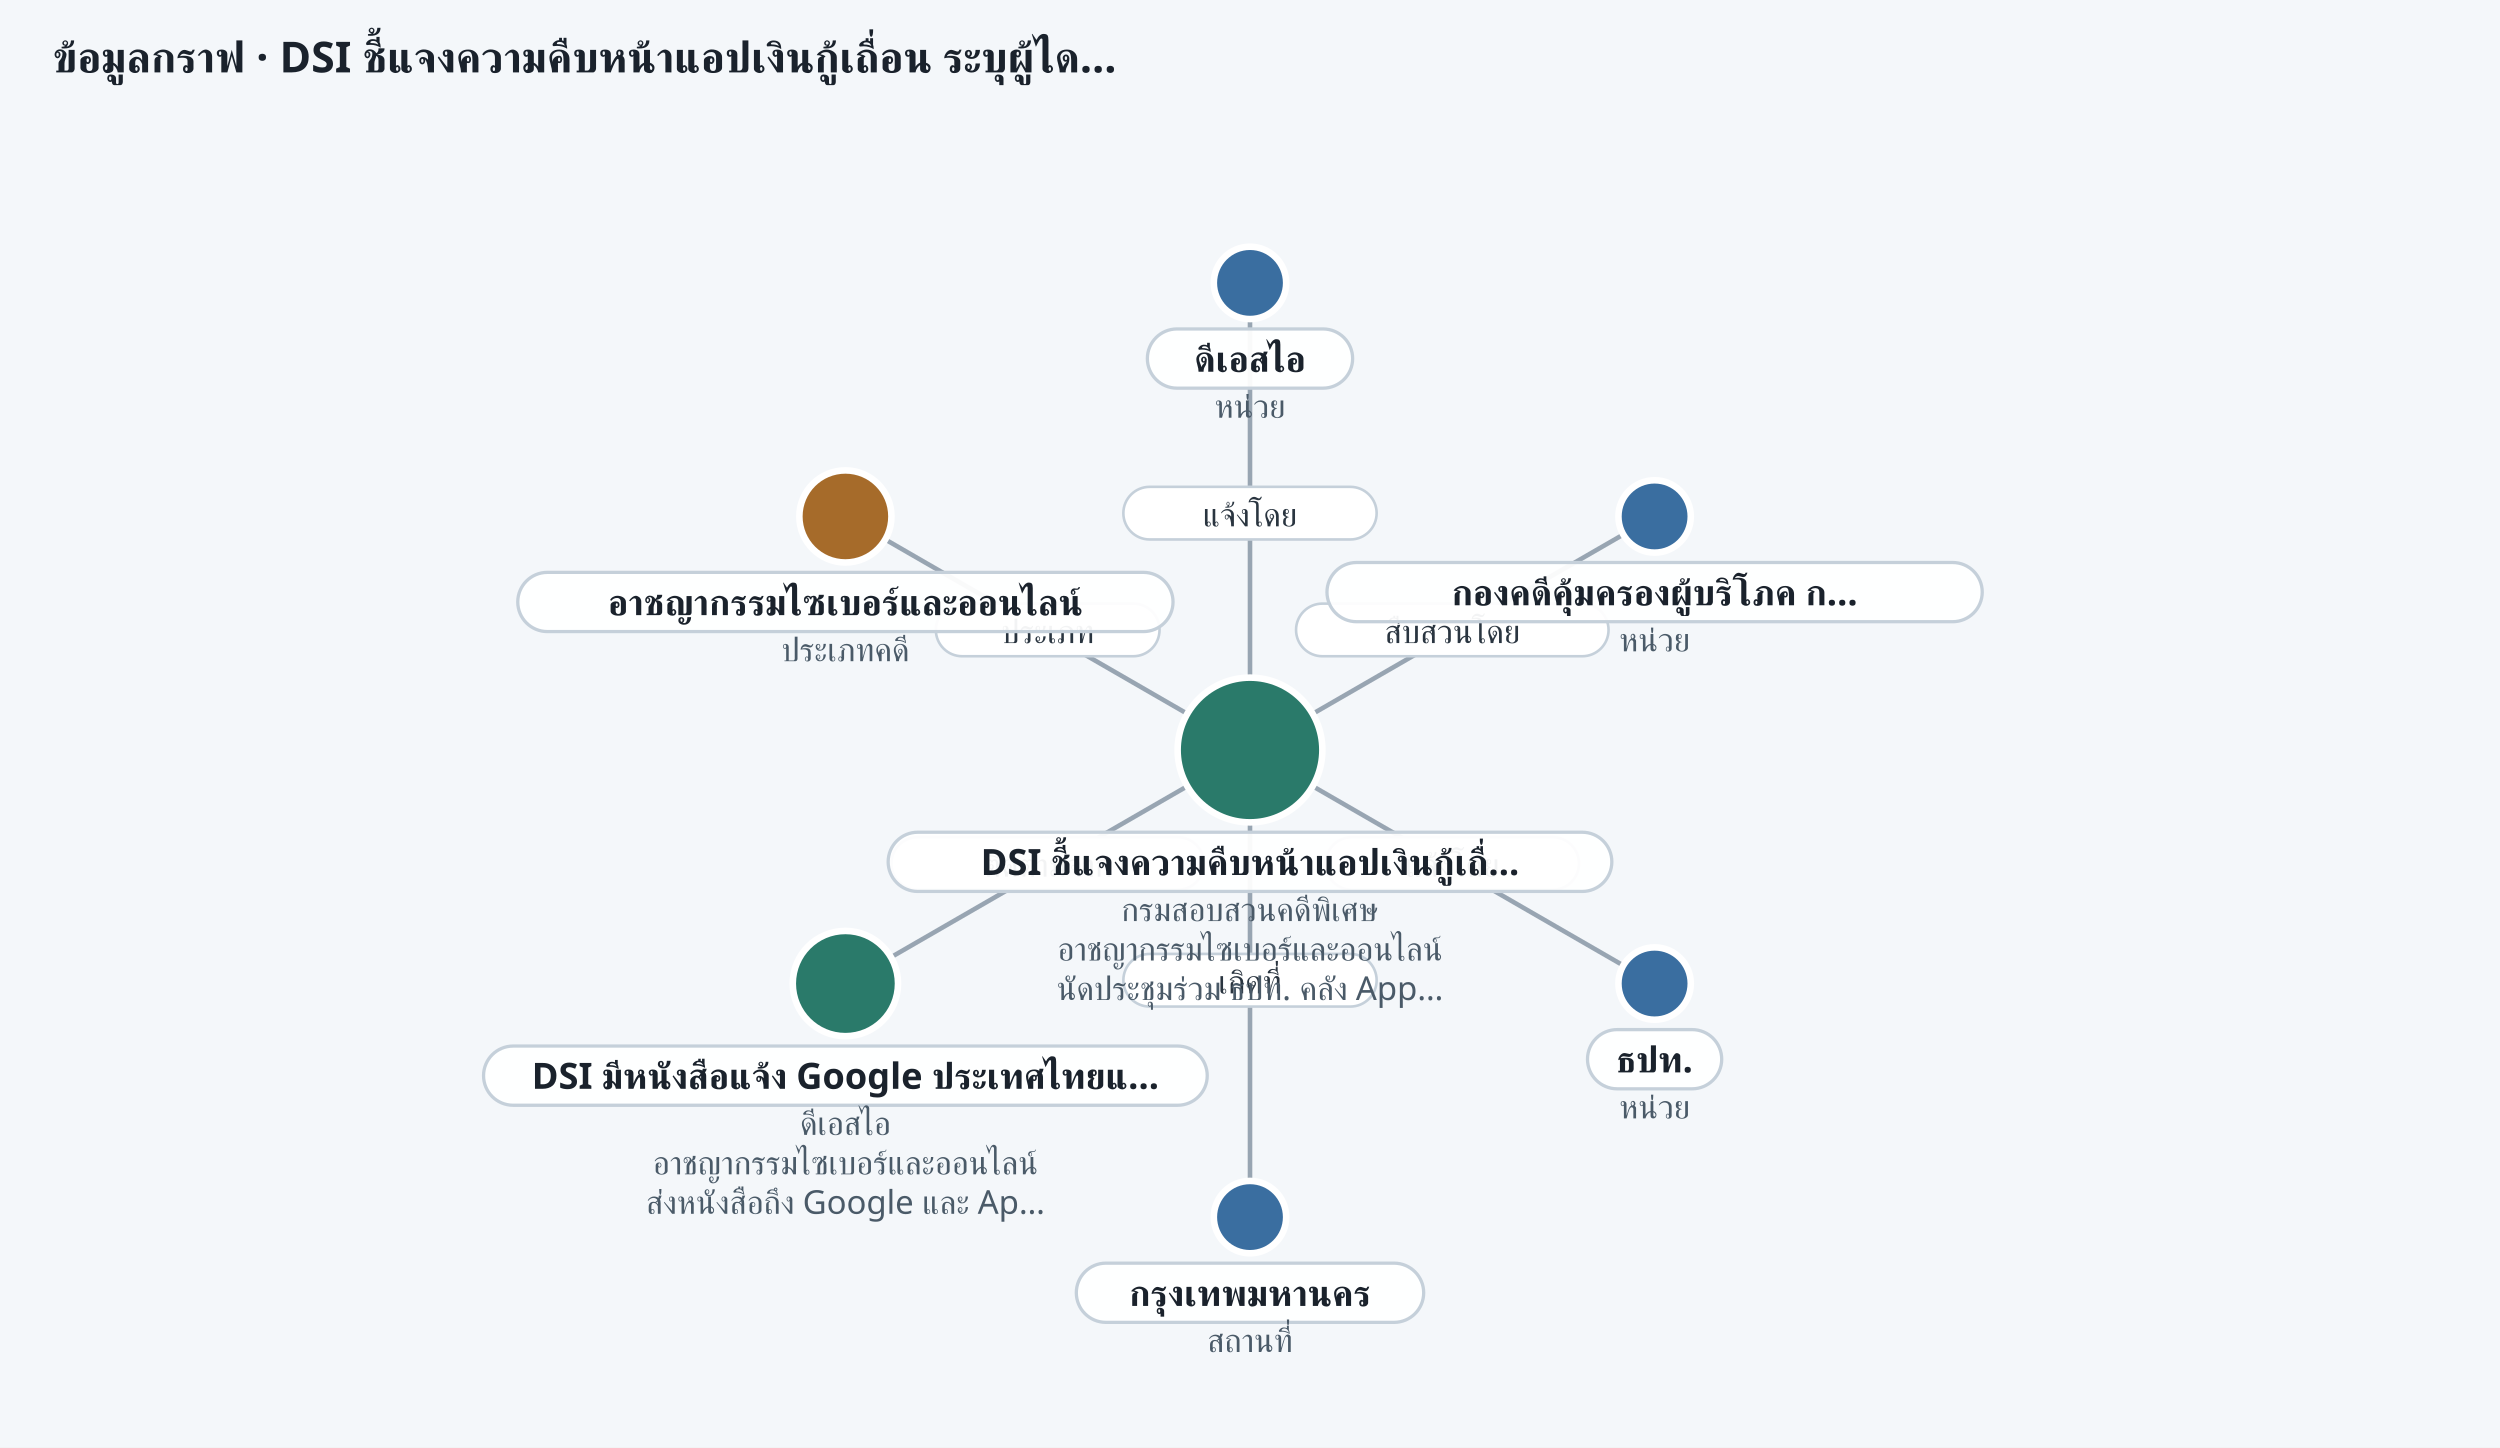
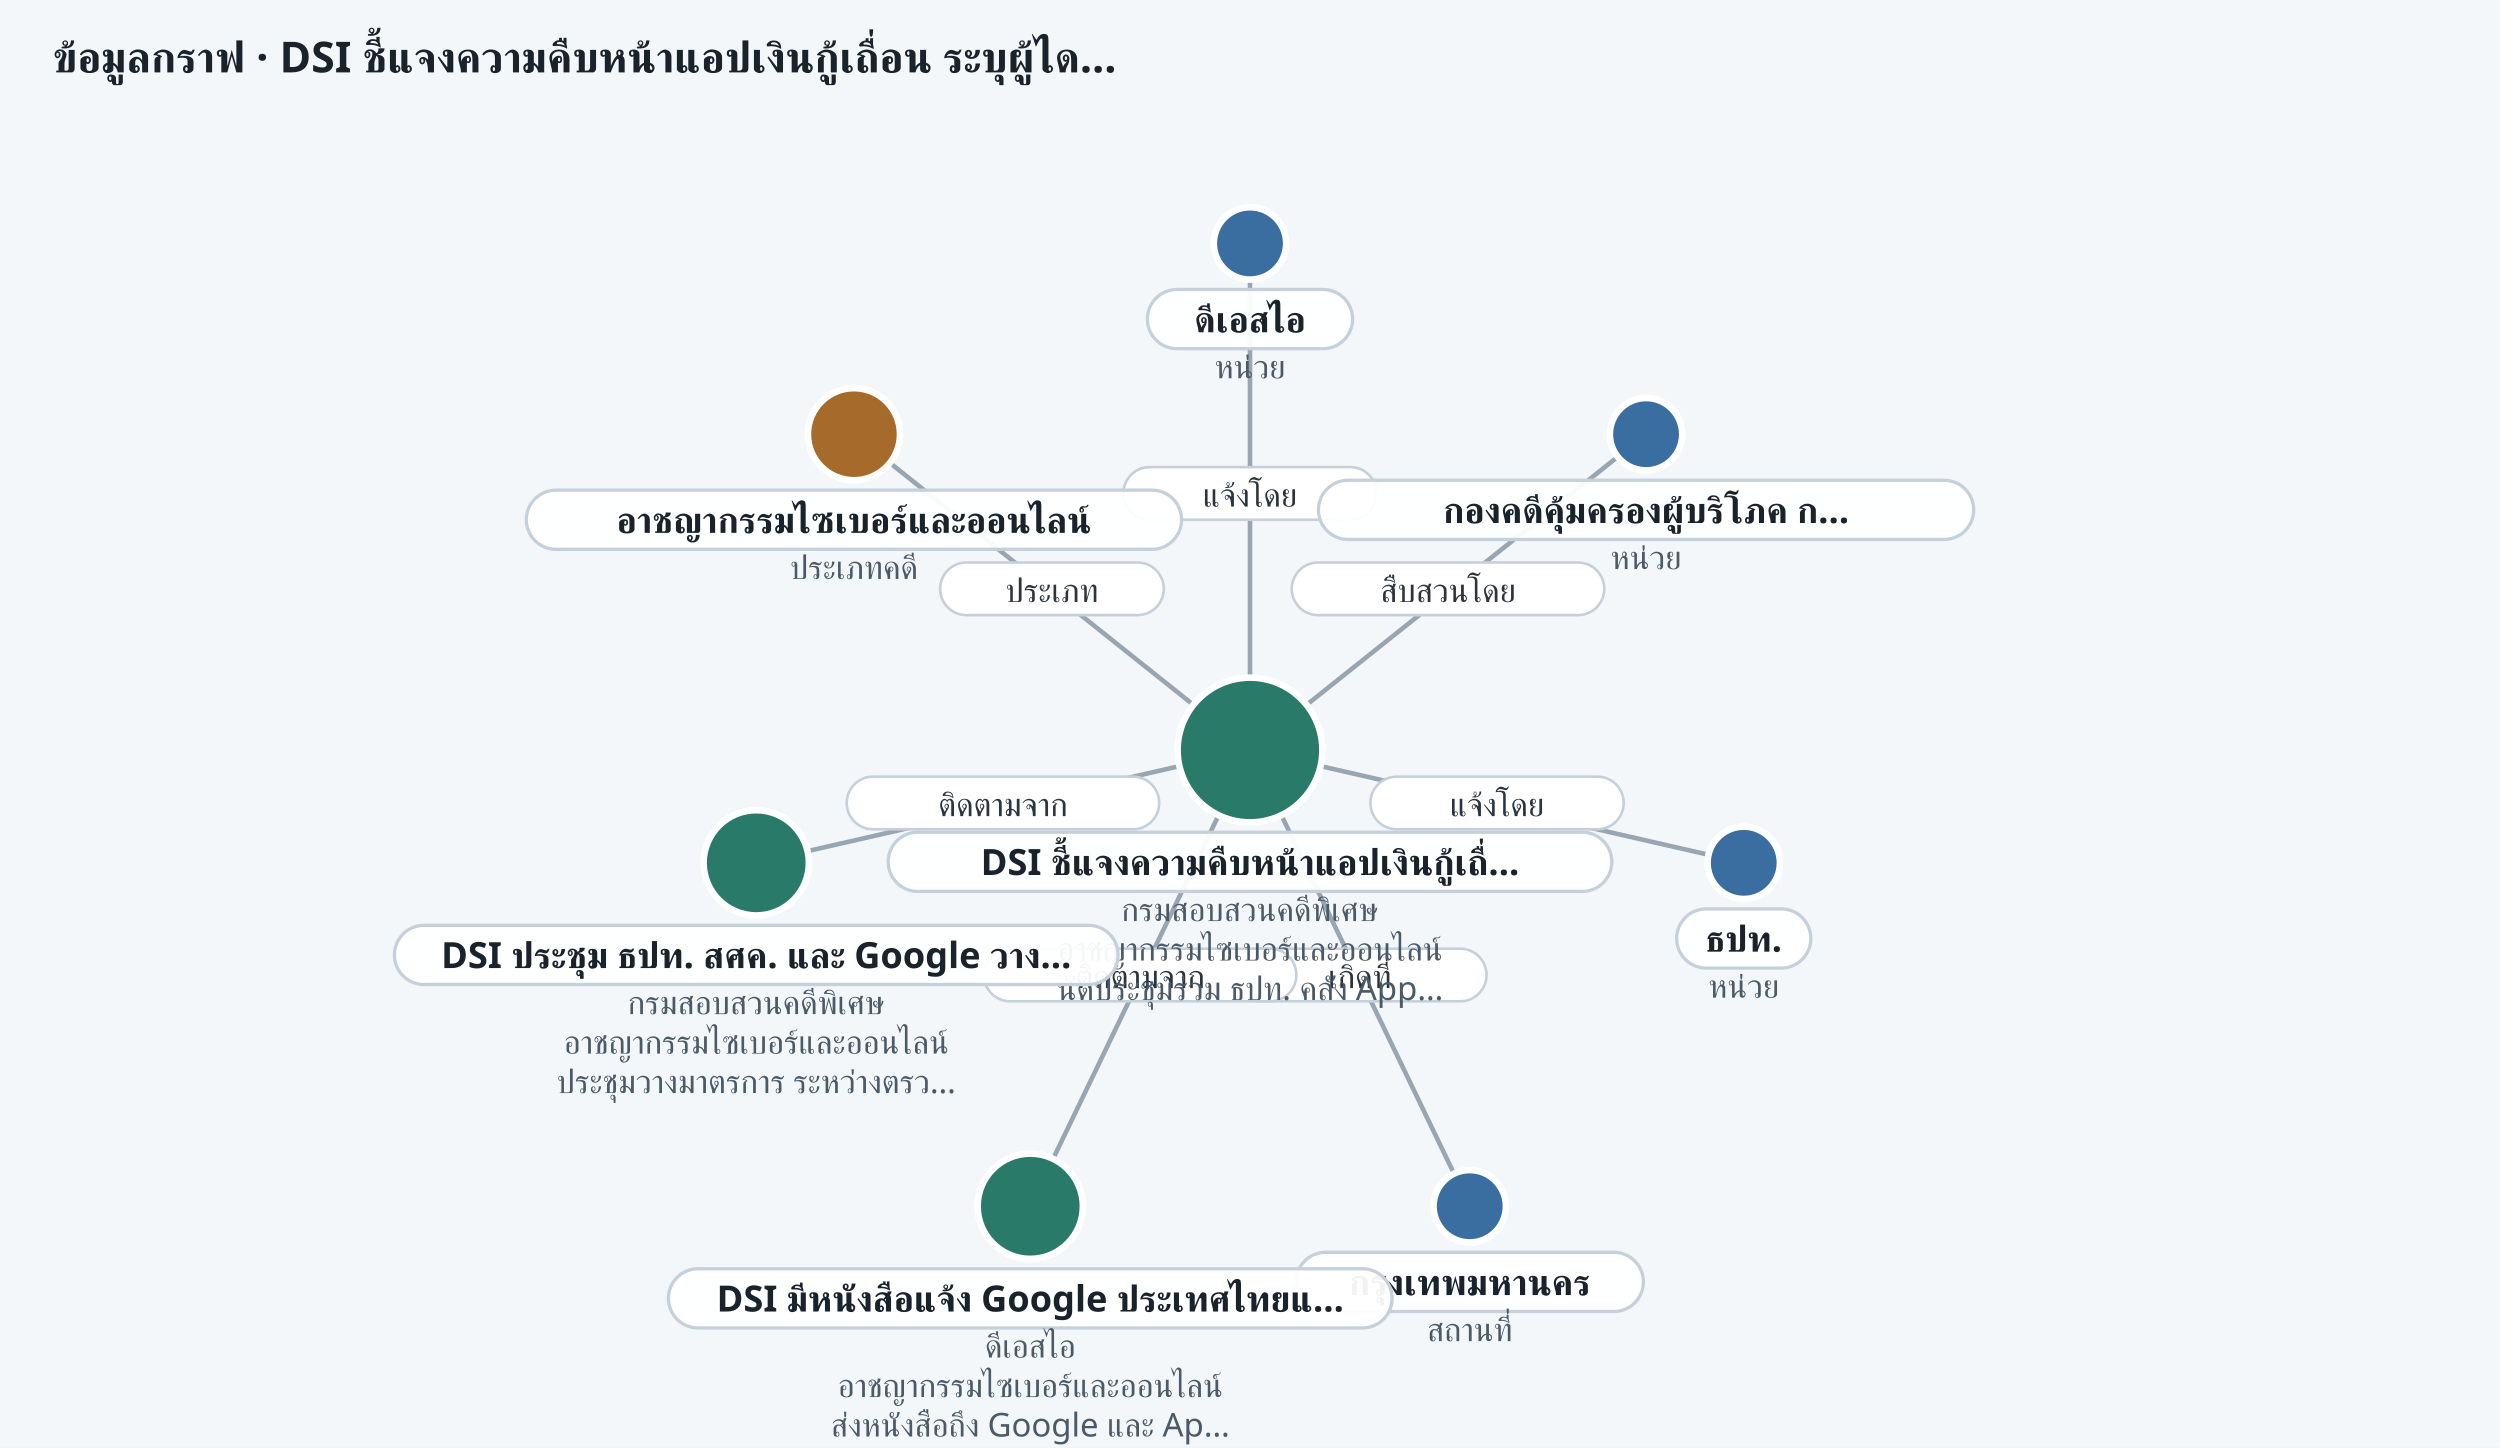
<svg xmlns="http://www.w3.org/2000/svg" width="760" height="440" viewBox="0 0 760 440" role="img" aria-label="ego graph 20261115-cyber-03">
  <rect width="100%" height="100%" fill="#f4f7fa" />
  <text x="16" y="22" font-size="13" font-weight="700" fill="#1a222c" font-family="Sarabun, Anuphan, sans-serif">ข้อมูลกราฟ · DSI ชี้แจงความคืบหน้าแอปเงินกู้เถื่อน ระบุผู้ได…</text>
-   <line x1="380.0" y1="228.0" x2="380.0" y2="86.0" stroke="#7a8a9a" stroke-width="1.4" opacity="0.75" />
-   <rect x="341.5" y="148.0" width="77.0" height="16" rx="8" fill="#fff" stroke="#c5d0da" stroke-width="0.8" />
-   <text x="380.0" y="160.0" text-anchor="middle" font-size="10" fill="#2a3540" font-family="Sarabun, Anuphan, sans-serif">แจ้งโดย</text>
-   <line x1="380.0" y1="228.0" x2="503.0" y2="157.0" stroke="#7a8a9a" stroke-width="1.4" opacity="0.75" />
-   <rect x="394.0" y="183.5" width="95.0" height="16" rx="8" fill="#fff" stroke="#c5d0da" stroke-width="0.8" />
-   <text x="441.5" y="195.5" text-anchor="middle" font-size="10" fill="#2a3540" font-family="Sarabun, Anuphan, sans-serif">สืบสวนโดย</text>
-   <line x1="380.0" y1="228.0" x2="503.0" y2="299.0" stroke="#7a8a9a" stroke-width="1.4" opacity="0.75" />
-   <rect x="403.0" y="254.5" width="77.0" height="16" rx="8" fill="#fff" stroke="#c5d0da" stroke-width="0.8" />
-   <text x="441.5" y="266.5" text-anchor="middle" font-size="10" fill="#2a3540" font-family="Sarabun, Anuphan, sans-serif">แจ้งโดย</text>
-   <line x1="380.0" y1="228.0" x2="380.0" y2="370.0" stroke="#7a8a9a" stroke-width="1.4" opacity="0.75" />
-   <rect x="341.5" y="290.0" width="77.0" height="16" rx="8" fill="#fff" stroke="#c5d0da" stroke-width="0.8" />
-   <text x="380.0" y="302.0" text-anchor="middle" font-size="10" fill="#2a3540" font-family="Sarabun, Anuphan, sans-serif">เกิดที่</text>
-   <line x1="380.0" y1="228.0" x2="257.0" y2="299.0" stroke="#7a8a9a" stroke-width="1.4" opacity="0.75" />
-   <rect x="271.0" y="254.5" width="95.0" height="16" rx="8" fill="#fff" stroke="#c5d0da" stroke-width="0.8" />
-   <text x="318.5" y="266.5" text-anchor="middle" font-size="10" fill="#2a3540" font-family="Sarabun, Anuphan, sans-serif">ติดตามจาก</text>
-   <line x1="380.0" y1="228.0" x2="257.0" y2="157.0" stroke="#7a8a9a" stroke-width="1.4" opacity="0.75" />
-   <rect x="284.5" y="183.5" width="68.0" height="16" rx="8" fill="#fff" stroke="#c5d0da" stroke-width="0.8" />
-   <text x="318.5" y="195.5" text-anchor="middle" font-size="10" fill="#2a3540" font-family="Sarabun, Anuphan, sans-serif">ประเภท</text>
+   <line x1="380.0" y1="228.0" x2="380.0" y2="74.0" stroke="#7a8a9a" stroke-width="1.4" opacity="0.75" />
+   <rect x="341.5" y="142.0" width="77.0" height="16" rx="8" fill="#fff" stroke="#c5d0da" stroke-width="0.8" />
+   <text x="380.0" y="154.0" text-anchor="middle" font-size="10" fill="#2a3540" font-family="Sarabun, Anuphan, sans-serif">แจ้งโดย</text>
+   <line x1="380.0" y1="228.0" x2="500.4" y2="132.0" stroke="#7a8a9a" stroke-width="1.4" opacity="0.75" />
+   <rect x="392.7" y="171.0" width="95.0" height="16" rx="8" fill="#fff" stroke="#c5d0da" stroke-width="0.8" />
+   <text x="440.2" y="183.0" text-anchor="middle" font-size="10" fill="#2a3540" font-family="Sarabun, Anuphan, sans-serif">สืบสวนโดย</text>
+   <line x1="380.0" y1="228.0" x2="530.1" y2="262.3" stroke="#7a8a9a" stroke-width="1.4" opacity="0.75" />
+   <rect x="416.6" y="236.1" width="77.0" height="16" rx="8" fill="#fff" stroke="#c5d0da" stroke-width="0.8" />
+   <text x="455.1" y="248.1" text-anchor="middle" font-size="10" fill="#2a3540" font-family="Sarabun, Anuphan, sans-serif">แจ้งโดย</text>
+   <line x1="380.0" y1="228.0" x2="446.8" y2="366.7" stroke="#7a8a9a" stroke-width="1.4" opacity="0.75" />
+   <rect x="374.9" y="288.4" width="77.0" height="16" rx="8" fill="#fff" stroke="#c5d0da" stroke-width="0.8" />
+   <text x="413.4" y="300.4" text-anchor="middle" font-size="10" fill="#2a3540" font-family="Sarabun, Anuphan, sans-serif">เกิดที่</text>
+   <line x1="380.0" y1="228.0" x2="313.2" y2="366.7" stroke="#7a8a9a" stroke-width="1.4" opacity="0.75" />
+   <rect x="299.1" y="288.4" width="95.0" height="16" rx="8" fill="#fff" stroke="#c5d0da" stroke-width="0.8" />
+   <text x="346.6" y="300.4" text-anchor="middle" font-size="10" fill="#2a3540" font-family="Sarabun, Anuphan, sans-serif">ติดตามจาก</text>
+   <line x1="229.9" y1="262.3" x2="380.0" y2="228.0" stroke="#7a8a9a" stroke-width="1.4" opacity="0.75" />
+   <rect x="257.4" y="236.1" width="95.0" height="16" rx="8" fill="#fff" stroke="#c5d0da" stroke-width="0.8" />
+   <text x="304.9" y="248.1" text-anchor="middle" font-size="10" fill="#2a3540" font-family="Sarabun, Anuphan, sans-serif">ติดตามจาก</text>
+   <line x1="380.0" y1="228.0" x2="259.6" y2="132.0" stroke="#7a8a9a" stroke-width="1.4" opacity="0.75" />
+   <rect x="285.8" y="171.0" width="68.0" height="16" rx="8" fill="#fff" stroke="#c5d0da" stroke-width="0.8" />
+   <text x="319.8" y="183.0" text-anchor="middle" font-size="10" fill="#2a3540" font-family="Sarabun, Anuphan, sans-serif">ประเภท</text>
  <circle cx="380.0" cy="228.0" r="22" fill="#2a7a6a" stroke="#fff" stroke-width="2" />
  <rect x="270.0" y="253.0" width="220.0" height="18" rx="9" fill="rgba(255,255,255,0.94)" stroke="#c5d0da" />
  <text x="380.0" y="266.0" text-anchor="middle" font-size="11" font-weight="600" fill="#1a222c" font-family="Sarabun, Anuphan, sans-serif">DSI ชี้แจงความคืบหน้าแอปเงินกู้เถื่…</text>
  <text x="380.0" y="280.0" text-anchor="middle" font-size="10" fill="#4a5a68" font-family="Sarabun, Anuphan, sans-serif">กรมสอบสวนคดีพิเศษ</text>
  <text x="380.0" y="292.0" text-anchor="middle" font-size="10" fill="#4a5a68" font-family="Sarabun, Anuphan, sans-serif">อาชญากรรมไซเบอร์และออนไลน์</text>
  <text x="380.0" y="304.0" text-anchor="middle" font-size="10" fill="#4a5a68" font-family="Sarabun, Anuphan, sans-serif">นัดประชุมร่วม ธปท. คลัง App…</text>
-   <circle cx="380.0" cy="86.0" r="11" fill="#3a6ea0" stroke="#fff" stroke-width="2" />
-   <rect x="348.8" y="100.0" width="62.4" height="18" rx="9" fill="rgba(255,255,255,0.94)" stroke="#c5d0da" />
-   <text x="380.0" y="113.0" text-anchor="middle" font-size="11" font-weight="600" fill="#1a222c" font-family="Sarabun, Anuphan, sans-serif">ดีเอสไอ</text>
-   <text x="380.0" y="127.0" text-anchor="middle" font-size="10" fill="#4a5a68" font-family="Sarabun, Anuphan, sans-serif">หน่วย</text>
-   <circle cx="503.0" cy="157.0" r="11" fill="#3a6ea0" stroke="#fff" stroke-width="2" />
-   <rect x="403.4" y="171.0" width="199.2" height="18" rx="9" fill="rgba(255,255,255,0.94)" stroke="#c5d0da" />
-   <text x="503.0" y="184.0" text-anchor="middle" font-size="11" font-weight="600" fill="#1a222c" font-family="Sarabun, Anuphan, sans-serif">กองคดีคุ้มครองผู้บริโภค ก…</text>
-   <text x="503.0" y="198.0" text-anchor="middle" font-size="10" fill="#4a5a68" font-family="Sarabun, Anuphan, sans-serif">หน่วย</text>
-   <circle cx="503.0" cy="299.0" r="11" fill="#3a6ea0" stroke="#fff" stroke-width="2" />
-   <rect x="482.6" y="313.0" width="40.8" height="18" rx="9" fill="rgba(255,255,255,0.94)" stroke="#c5d0da" />
-   <text x="503.0" y="326.0" text-anchor="middle" font-size="11" font-weight="600" fill="#1a222c" font-family="Sarabun, Anuphan, sans-serif">ธปท.</text>
-   <text x="503.0" y="340.0" text-anchor="middle" font-size="10" fill="#4a5a68" font-family="Sarabun, Anuphan, sans-serif">หน่วย</text>
-   <circle cx="380.0" cy="370.0" r="11" fill="#3a6ea0" stroke="#fff" stroke-width="2" />
-   <rect x="327.2" y="384.0" width="105.6" height="18" rx="9" fill="rgba(255,255,255,0.94)" stroke="#c5d0da" />
-   <text x="380.0" y="397.0" text-anchor="middle" font-size="11" font-weight="600" fill="#1a222c" font-family="Sarabun, Anuphan, sans-serif">กรุงเทพมหานคร</text>
-   <text x="380.0" y="411.0" text-anchor="middle" font-size="10" fill="#4a5a68" font-family="Sarabun, Anuphan, sans-serif">สถานที่</text>
-   <circle cx="257.0" cy="299.0" r="16" fill="#2a7a6a" stroke="#fff" stroke-width="2" />
-   <rect x="147.0" y="318.0" width="220.0" height="18" rx="9" fill="rgba(255,255,255,0.94)" stroke="#c5d0da" />
-   <text x="257.0" y="331.0" text-anchor="middle" font-size="11" font-weight="600" fill="#1a222c" font-family="Sarabun, Anuphan, sans-serif">DSI มีหนังสือแจ้ง Google ประเทศไทยแ…</text>
-   <text x="257.0" y="345.0" text-anchor="middle" font-size="10" fill="#4a5a68" font-family="Sarabun, Anuphan, sans-serif">ดีเอสไอ</text>
-   <text x="257.0" y="357.0" text-anchor="middle" font-size="10" fill="#4a5a68" font-family="Sarabun, Anuphan, sans-serif">อาชญากรรมไซเบอร์และออนไลน์</text>
-   <text x="257.0" y="369.0" text-anchor="middle" font-size="10" fill="#4a5a68" font-family="Sarabun, Anuphan, sans-serif">ส่งหนังสือถึง Google และ Ap…</text>
-   <circle cx="257.0" cy="157.0" r="14" fill="#a66b2a" stroke="#fff" stroke-width="2" />
-   <rect x="157.4" y="174.0" width="199.2" height="18" rx="9" fill="rgba(255,255,255,0.94)" stroke="#c5d0da" />
-   <text x="257.0" y="187.0" text-anchor="middle" font-size="11" font-weight="600" fill="#1a222c" font-family="Sarabun, Anuphan, sans-serif">อาชญากรรมไซเบอร์และออนไลน์</text>
-   <text x="257.0" y="201.0" text-anchor="middle" font-size="10" fill="#4a5a68" font-family="Sarabun, Anuphan, sans-serif">ประเภทคดี</text>
+   <circle cx="380.0" cy="74.0" r="11" fill="#3a6ea0" stroke="#fff" stroke-width="2" />
+   <rect x="348.8" y="88.0" width="62.4" height="18" rx="9" fill="rgba(255,255,255,0.94)" stroke="#c5d0da" />
+   <text x="380.0" y="101.0" text-anchor="middle" font-size="11" font-weight="600" fill="#1a222c" font-family="Sarabun, Anuphan, sans-serif">ดีเอสไอ</text>
+   <text x="380.0" y="115.0" text-anchor="middle" font-size="10" fill="#4a5a68" font-family="Sarabun, Anuphan, sans-serif">หน่วย</text>
+   <circle cx="500.4" cy="132.0" r="11" fill="#3a6ea0" stroke="#fff" stroke-width="2" />
+   <rect x="400.8" y="146.0" width="199.2" height="18" rx="9" fill="rgba(255,255,255,0.94)" stroke="#c5d0da" />
+   <text x="500.4" y="159.0" text-anchor="middle" font-size="11" font-weight="600" fill="#1a222c" font-family="Sarabun, Anuphan, sans-serif">กองคดีคุ้มครองผู้บริโภค ก…</text>
+   <text x="500.4" y="173.0" text-anchor="middle" font-size="10" fill="#4a5a68" font-family="Sarabun, Anuphan, sans-serif">หน่วย</text>
+   <circle cx="530.1" cy="262.3" r="11" fill="#3a6ea0" stroke="#fff" stroke-width="2" />
+   <rect x="509.7" y="276.3" width="40.8" height="18" rx="9" fill="rgba(255,255,255,0.94)" stroke="#c5d0da" />
+   <text x="530.1" y="289.3" text-anchor="middle" font-size="11" font-weight="600" fill="#1a222c" font-family="Sarabun, Anuphan, sans-serif">ธปท.</text>
+   <text x="530.1" y="303.3" text-anchor="middle" font-size="10" fill="#4a5a68" font-family="Sarabun, Anuphan, sans-serif">หน่วย</text>
+   <circle cx="446.8" cy="366.7" r="11" fill="#3a6ea0" stroke="#fff" stroke-width="2" />
+   <rect x="394.0" y="380.7" width="105.6" height="18" rx="9" fill="rgba(255,255,255,0.94)" stroke="#c5d0da" />
+   <text x="446.8" y="393.7" text-anchor="middle" font-size="11" font-weight="600" fill="#1a222c" font-family="Sarabun, Anuphan, sans-serif">กรุงเทพมหานคร</text>
+   <text x="446.8" y="407.7" text-anchor="middle" font-size="10" fill="#4a5a68" font-family="Sarabun, Anuphan, sans-serif">สถานที่</text>
+   <circle cx="313.2" cy="366.7" r="16" fill="#2a7a6a" stroke="#fff" stroke-width="2" />
+   <rect x="203.2" y="385.7" width="220.0" height="18" rx="9" fill="rgba(255,255,255,0.94)" stroke="#c5d0da" />
+   <text x="313.2" y="398.7" text-anchor="middle" font-size="11" font-weight="600" fill="#1a222c" font-family="Sarabun, Anuphan, sans-serif">DSI มีหนังสือแจ้ง Google ประเทศไทยแ…</text>
+   <text x="313.2" y="412.7" text-anchor="middle" font-size="10" fill="#4a5a68" font-family="Sarabun, Anuphan, sans-serif">ดีเอสไอ</text>
+   <text x="313.2" y="424.7" text-anchor="middle" font-size="10" fill="#4a5a68" font-family="Sarabun, Anuphan, sans-serif">อาชญากรรมไซเบอร์และออนไลน์</text>
+   <text x="313.2" y="436.7" text-anchor="middle" font-size="10" fill="#4a5a68" font-family="Sarabun, Anuphan, sans-serif">ส่งหนังสือถึง Google และ Ap…</text>
+   <circle cx="229.9" cy="262.3" r="16" fill="#2a7a6a" stroke="#fff" stroke-width="2" />
+   <rect x="119.9" y="281.3" width="220.0" height="18" rx="9" fill="rgba(255,255,255,0.94)" stroke="#c5d0da" />
+   <text x="229.9" y="294.3" text-anchor="middle" font-size="11" font-weight="600" fill="#1a222c" font-family="Sarabun, Anuphan, sans-serif">DSI ประชุม ธปท. สศค. และ Google วาง…</text>
+   <text x="229.9" y="308.3" text-anchor="middle" font-size="10" fill="#4a5a68" font-family="Sarabun, Anuphan, sans-serif">กรมสอบสวนคดีพิเศษ</text>
+   <text x="229.9" y="320.3" text-anchor="middle" font-size="10" fill="#4a5a68" font-family="Sarabun, Anuphan, sans-serif">อาชญากรรมไซเบอร์และออนไลน์</text>
+   <text x="229.9" y="332.3" text-anchor="middle" font-size="10" fill="#4a5a68" font-family="Sarabun, Anuphan, sans-serif">ประชุมวางมาตรการ ระหว่างตรว…</text>
+   <circle cx="259.6" cy="132.0" r="14" fill="#a66b2a" stroke="#fff" stroke-width="2" />
+   <rect x="160.0" y="149.0" width="199.2" height="18" rx="9" fill="rgba(255,255,255,0.94)" stroke="#c5d0da" />
+   <text x="259.6" y="162.0" text-anchor="middle" font-size="11" font-weight="600" fill="#1a222c" font-family="Sarabun, Anuphan, sans-serif">อาชญากรรมไซเบอร์และออนไลน์</text>
+   <text x="259.6" y="176.0" text-anchor="middle" font-size="10" fill="#4a5a68" font-family="Sarabun, Anuphan, sans-serif">ประเภทคดี</text>
</svg>
